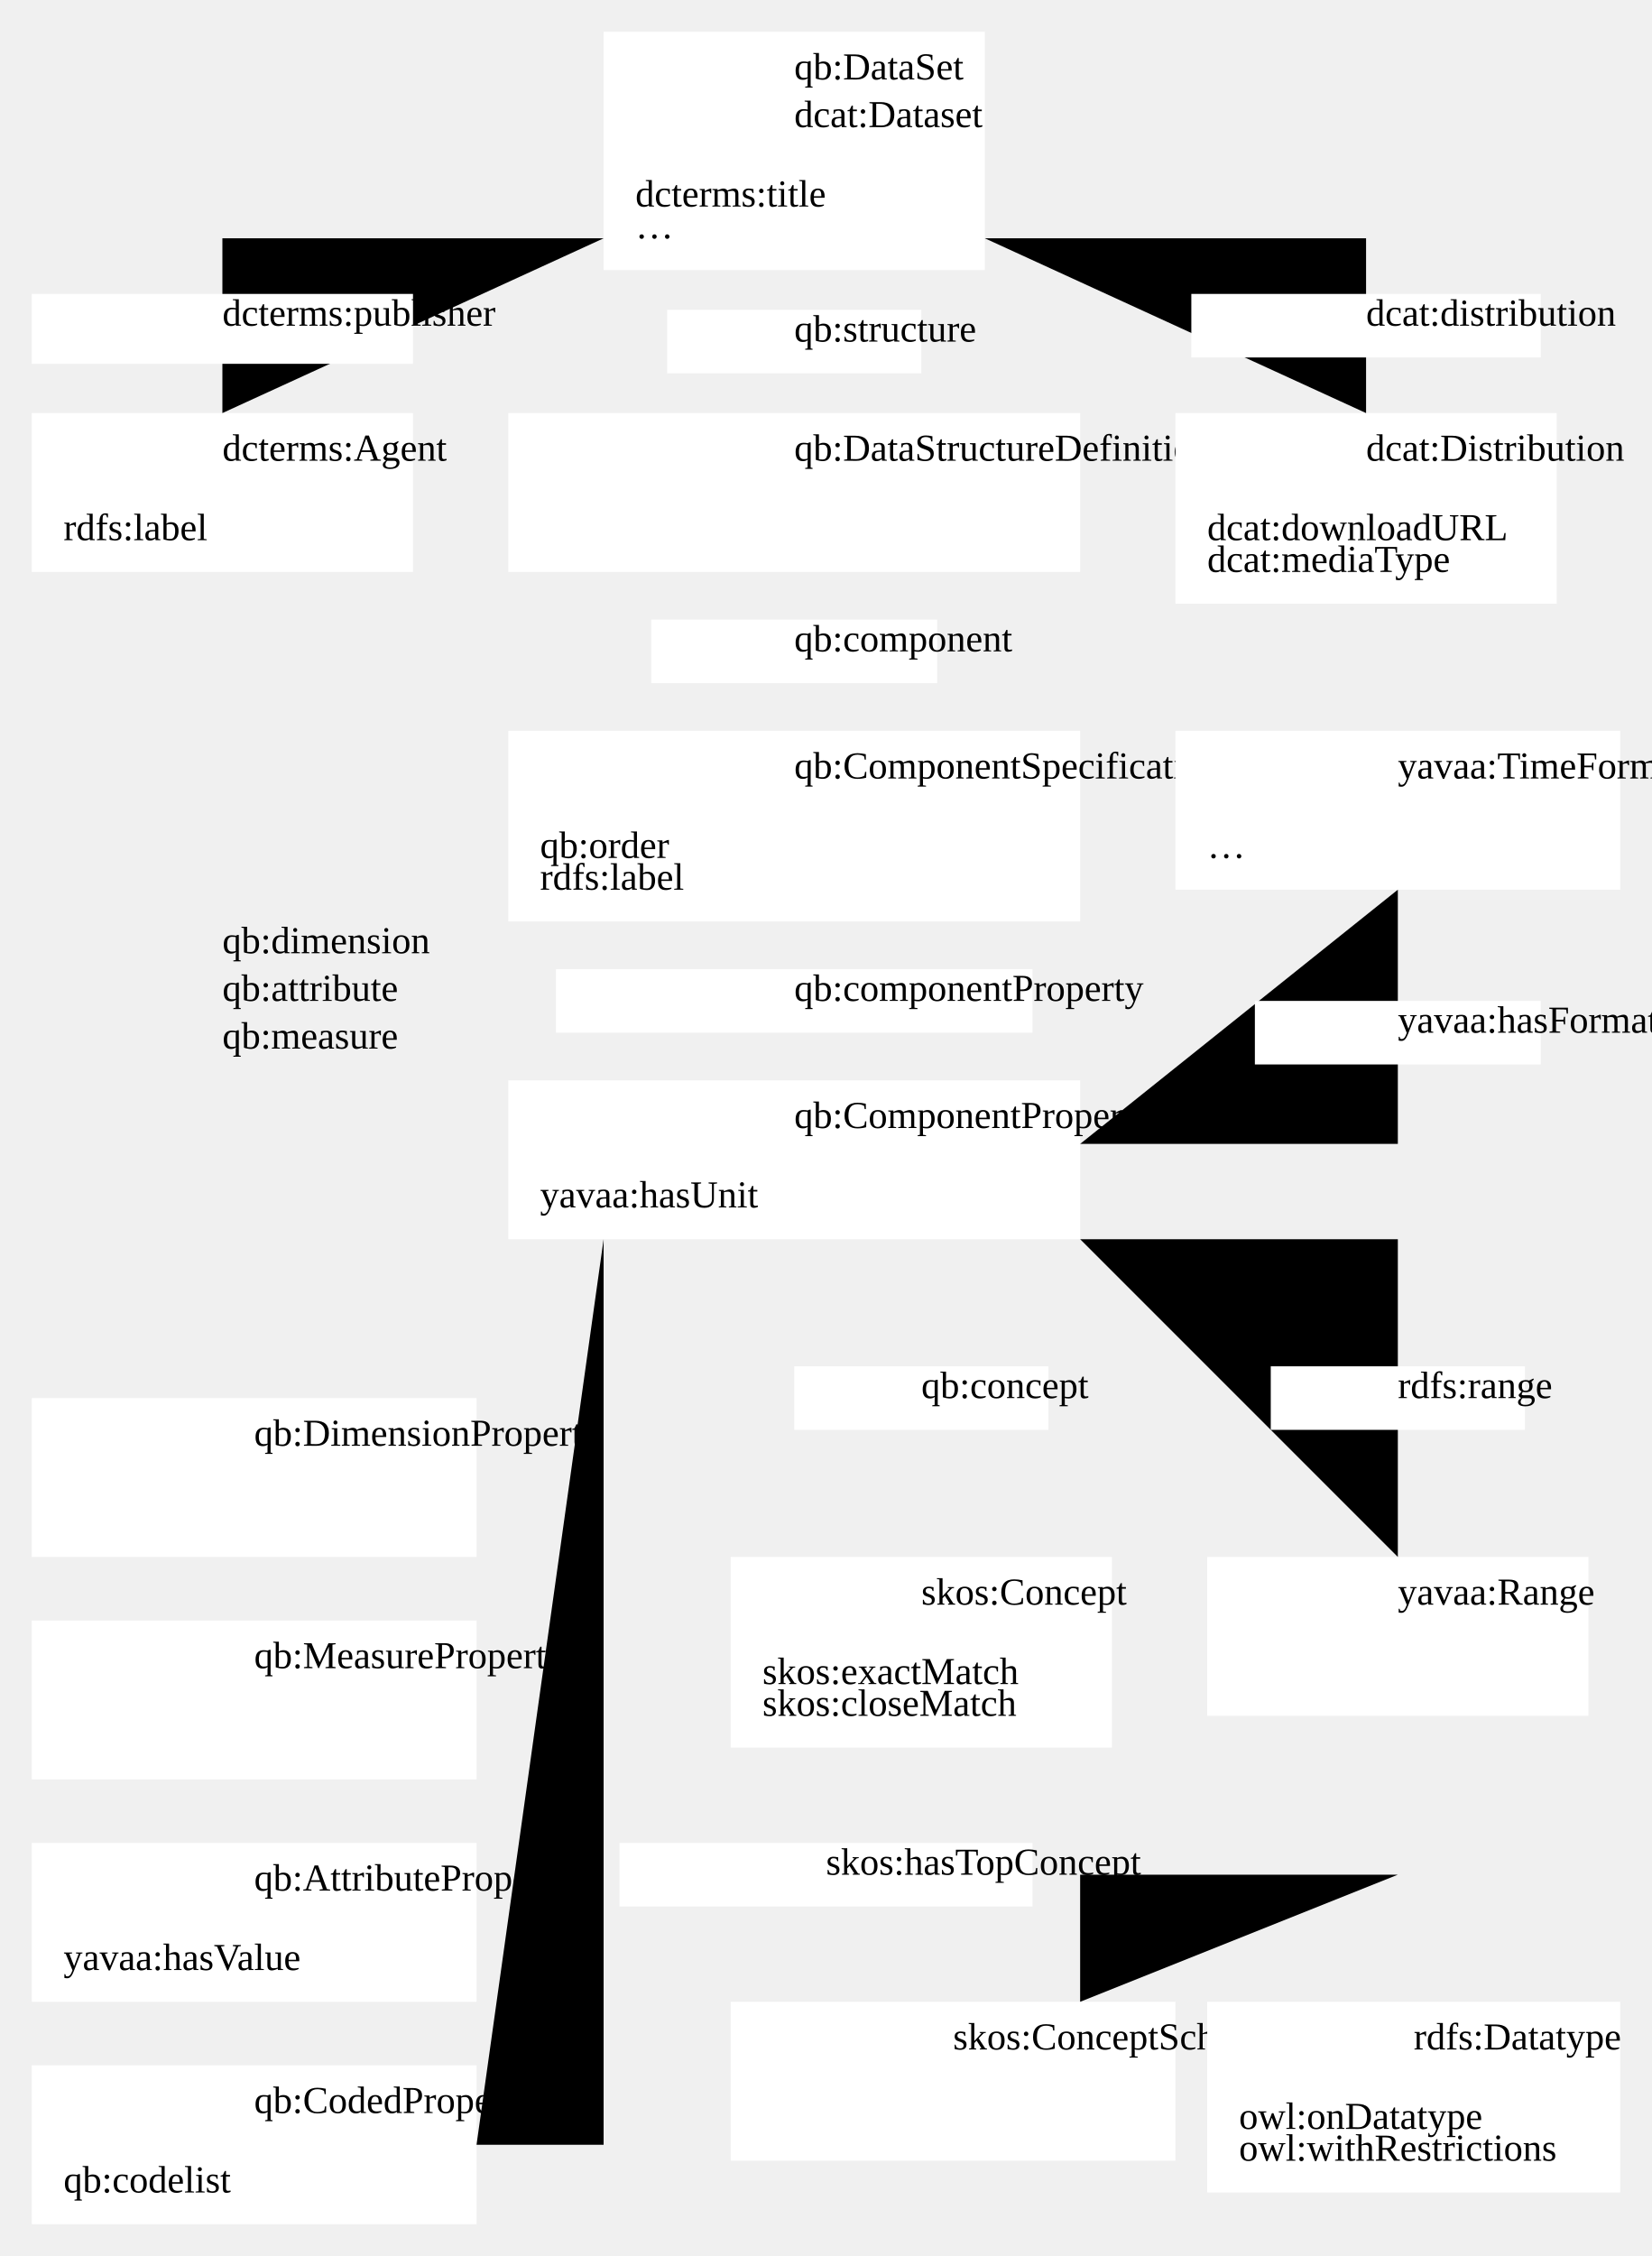
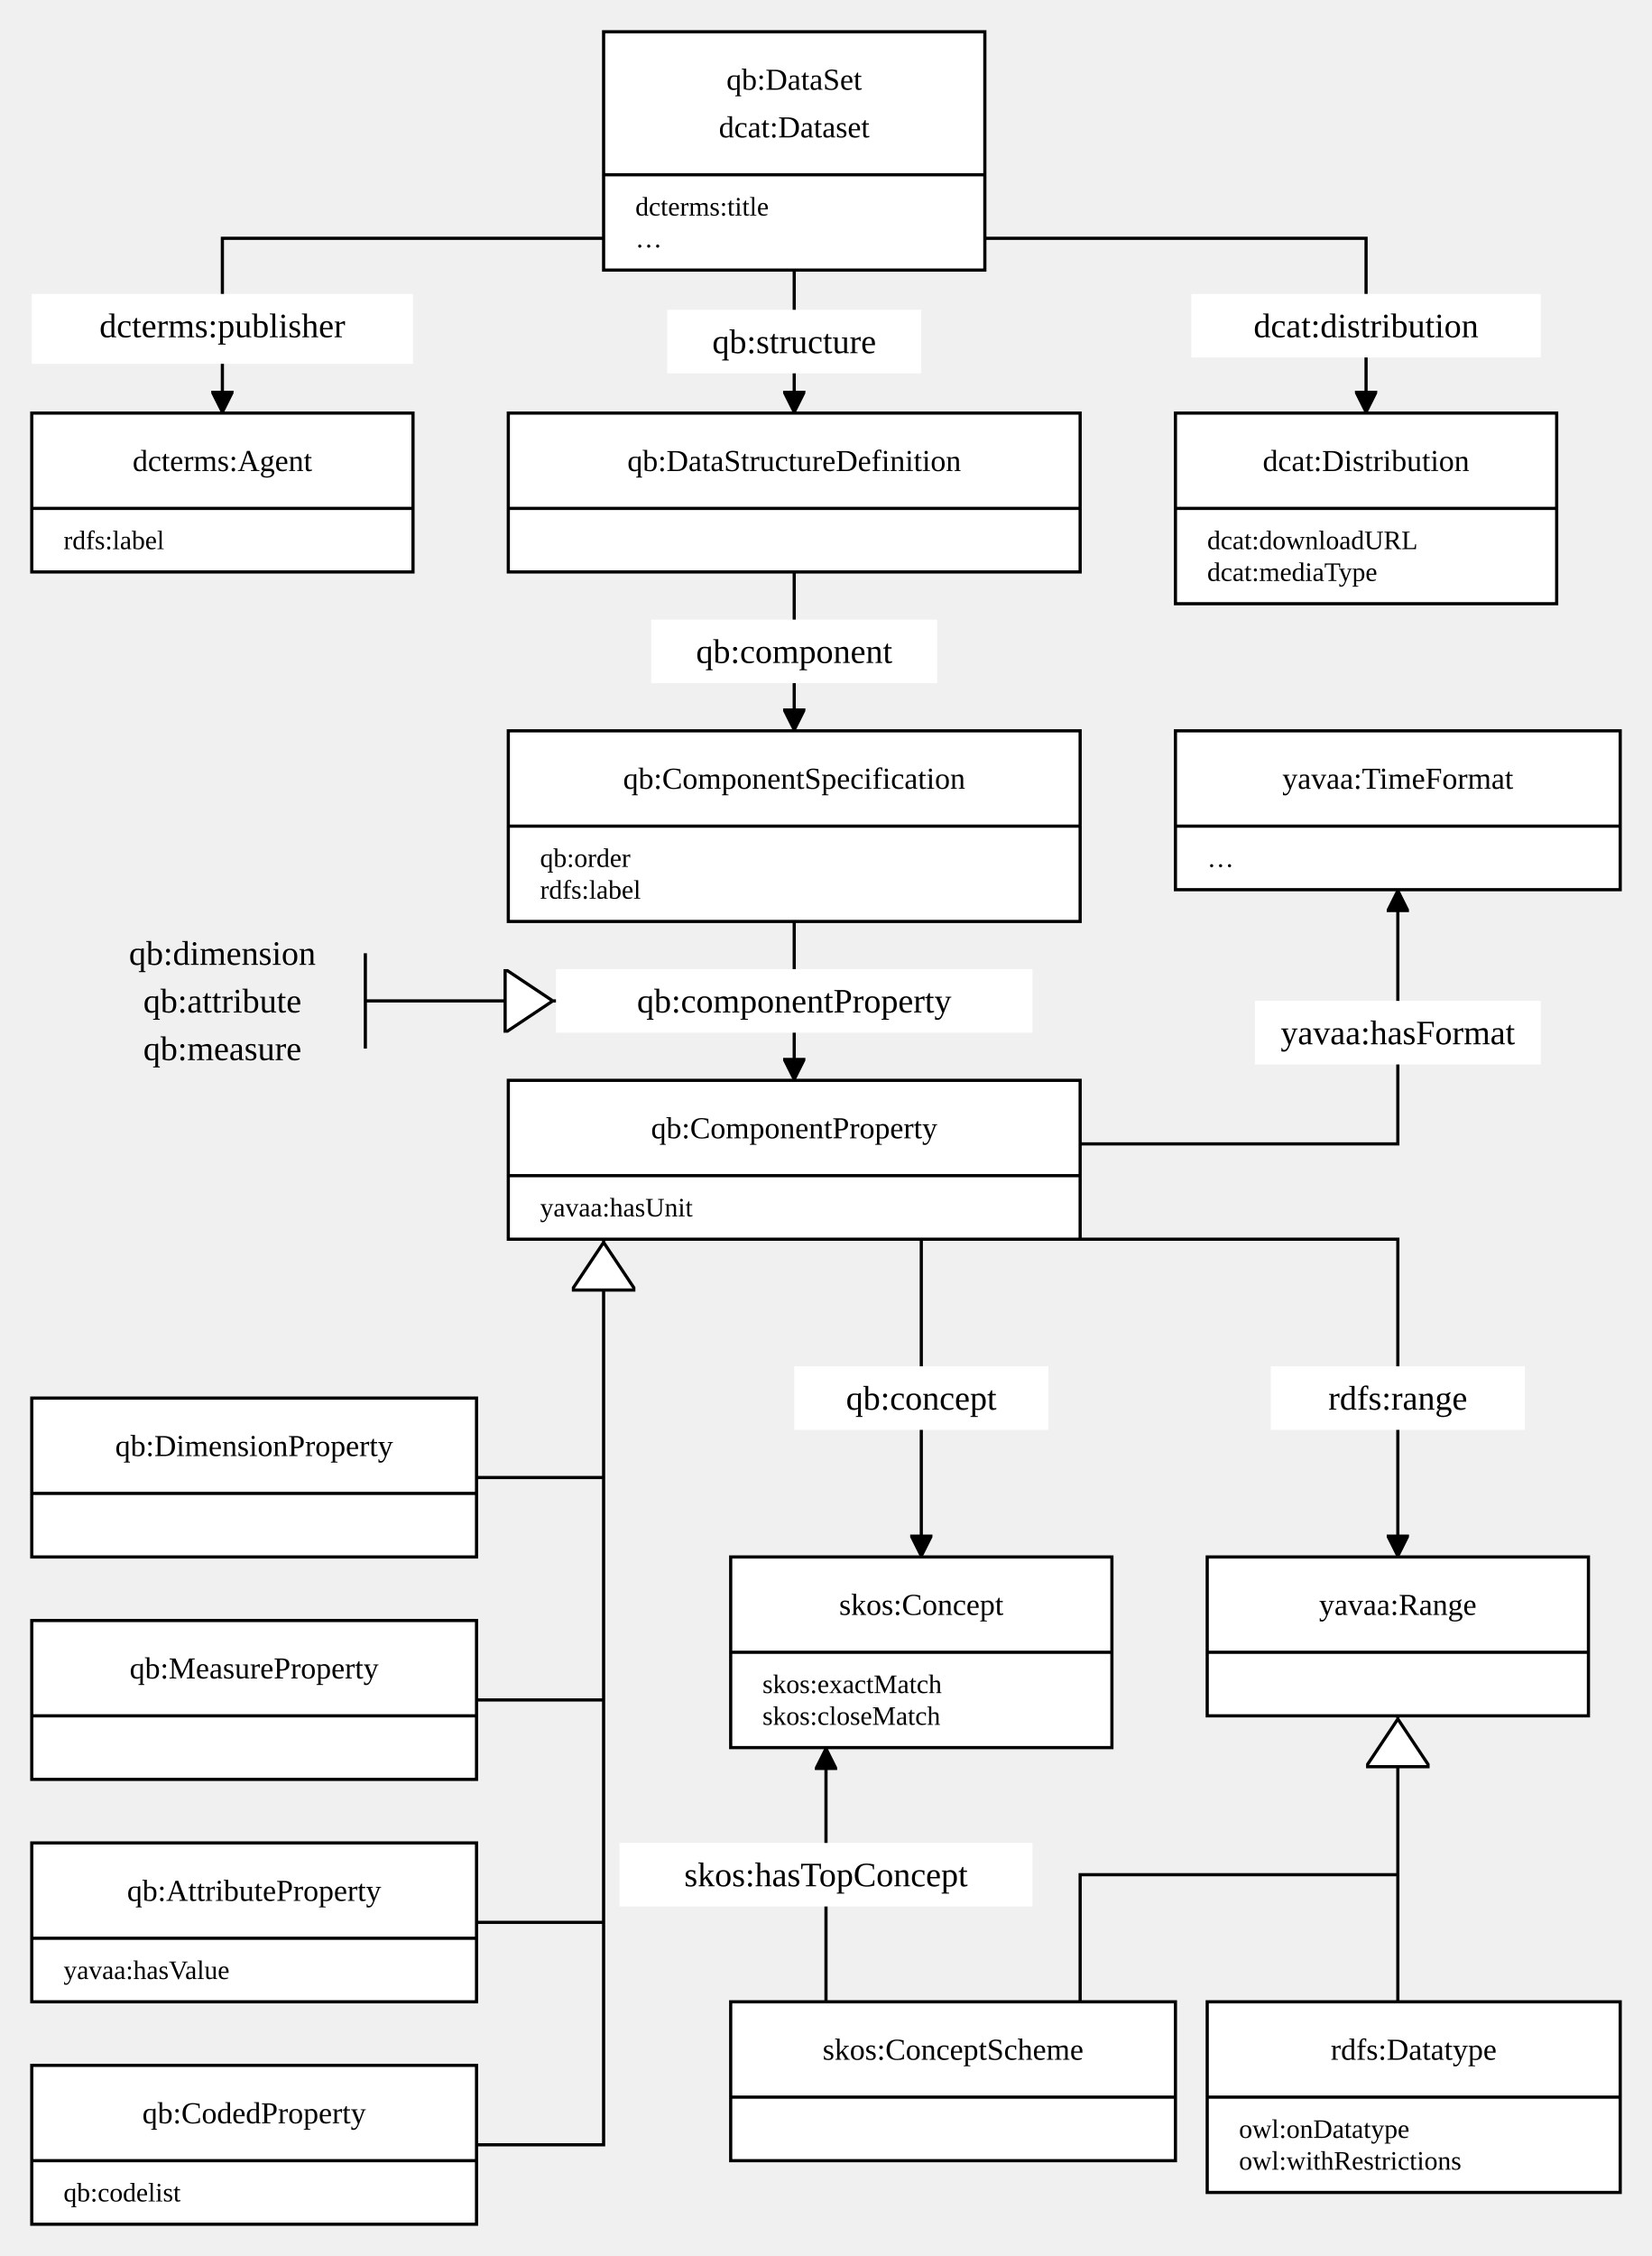
<svg xmlns="http://www.w3.org/2000/svg" viewBox="0 110 520 710">
  <defs>
    <style>
-       :not(.noStyle) rect {
+       rect {
        fill: white;
+         stroke: black;
+         stroke-width: 1px;
+       }
+       path {
+         fill: none;
+         stroke: black;
+       }
+       text {
+         text-anchor: middle;
+         dominant-baseline: central;
+         font-size: 80%;
+       }
+ 
+       .prop { font-size: 70%; text-anchor: start; }
+       .relation { font-size: 90%; }
+       .arrow {
+         marker-end: url( #arrowHeadEnd );
+       }
+       .arrow_derive {
+         marker-end: url( #arrowHeadEnd_derive );
+       }
+       .background {
+         fill: white;
+         stroke: transparent;
      }
    </style>
    <marker id="arrowHeadEnd" viewBox="0 0 10 10" refX="10" refY="5" markerUnits="strokeWidth" markerWidth="7" markerHeight="7" orient="auto">
      <path d="M 0,0 l 10,5 l -10,5 z" style="fill: black;" />
    </marker>
    <marker id="arrowHeadEnd_derive" viewBox="-1 0 16 20" refX="16" refY="10" markerUnits="strokeWidth" markerWidth="17" markerHeight="20" orient="auto">
      <path d="M 0,0 l 15,10 l -15,10 Z" style="fill: white; stroke: black;" />
    </marker>
  </defs>
  <g transform="translate( 190 120 )">
    <rect x="0" y="0" width="120" height="75" />
    <text x="60" y="15">qb:DataSet</text>
    <text x="60" y="30">dcat:Dataset</text>
    <path d="M0,45 l 120,0" />
    <text x="10" y="55" class="start prop">dcterms:title</text>
    <text x="10" y="65" class="start prop">…</text>
    <text x="10" y="75" class="start prop" />
    <text x="10" y="85" class="start prop" />
    <text x="10" y="95" class="start prop" />
  </g>
  <g transform="translate( 10 240 )">
    <rect x="0" y="0" width="120" height="50" />
    <text x="60" y="15">dcterms:Agent</text>
    <path d="M0,30 l 120,0" />
    <text x="10" y="40" class="start prop">rdfs:label</text>
    <text x="10" y="50" class="start prop" />
    <text x="10" y="60" class="start prop" />
  </g>
  <g transform="translate( 160 240 )">
    <rect x="0" y="0" width="180" height="50" />
    <text x="90" y="15">qb:DataStructureDefinition</text>
    <path d="M0,30 l 180,0" />
    <text x="10" y="40" class="start prop" />
    <text x="10" y="50" class="start prop" />
  </g>
  <g transform="translate( 370 240 )">
    <rect x="0" y="0" width="120" height="60" />
    <text x="60" y="15">dcat:Distribution</text>
    <path d="M0,30 l 120,0" />
    <text x="10" y="40" class="start prop">dcat:downloadURL</text>
    <text x="10" y="50" class="start prop">dcat:mediaType</text>
  </g>
  <g transform="translate( 160 340 )">
    <rect x="0" y="0" width="180" height="60" />
    <text x="90" y="15">qb:ComponentSpecification</text>
    <path d="M0,30 l 180,0" />
    <text x="10" y="40" class="start prop">qb:order</text>
    <text x="10" y="50" class="start prop">rdfs:label</text>
  </g>
  <g transform="translate( 370 340 )">
    <rect x="0" y="0" width="140" height="50" />
    <text x="70" y="15">yavaa:TimeFormat</text>
    <path d="M0,30 l 140,0" />
    <text x="10" y="40" class="start prop">…</text>
    <text x="10" y="50" class="start prop" />
  </g>
  <g transform="translate( 160 450 )">
    <rect x="0" y="0" width="180" height="50" />
    <text x="90" y="15">qb:ComponentProperty</text>
    <path d="M0,30 l 180,0" />
    <text x="10" y="40" class="start prop">yavaa:hasUnit</text>
    <text x="10" y="50" class="start prop" />
    <text x="10" y="60" class="start prop" />
  </g>
  <g transform="translate( 230 600 )">
    <rect x="0" y="0" width="120" height="60" />
    <text x="60" y="15">skos:Concept</text>
    <path d="M0,30 l 120,0" />
    <text x="10" y="40" class="start prop">skos:exactMatch</text>
    <text x="10" y="50" class="start prop">skos:closeMatch</text>
  </g>
  <g transform="translate( 380 600 )">
    <rect x="0" y="0" width="120" height="50" />
    <text x="60" y="15">yavaa:Range</text>
    <path d="M0,30 l 120,0" />
    <text x="10" y="40" class="start prop" />
    <text x="10" y="50" class="start prop" />
  </g>
  <g transform="translate( 230 740 )">
    <rect x="0" y="0" width="140" height="50" />
    <text x="70" y="15">skos:ConceptScheme</text>
    <path d="M0,30 l 140,0" />
    <text x="10" y="40" class="start prop" />
    <text x="10" y="50" class="start prop" />
  </g>
  <g transform="translate( 380 740 )">
    <rect x="0" y="0" width="130" height="60" />
    <text x="65" y="15">rdfs:Datatype</text>
    <path d="M0,30 l 130,0" />
    <text x="10" y="40" class="start prop">owl:onDatatype</text>
    <text x="10" y="50" class="start prop">owl:withRestrictions</text>
    <text x="10" y="60" class="start prop" />
  </g>
  <g transform="translate( 10 550 )">
    <rect x="0" y="0" width="140" height="50" />
    <text x="70" y="15">qb:DimensionProperty</text>
    <path d="M0,30 l 140,0" />
    <text x="10" y="40" class="start prop" />
    <text x="10" y="50" class="start prop" />
  </g>
  <g transform="translate( 10 620 )">
    <rect x="0" y="0" width="140" height="50" />
    <text x="70" y="15">qb:MeasureProperty</text>
    <path d="M0,30 l 140,0" />
    <text x="10" y="40" class="start prop" />
    <text x="10" y="50" class="start prop" />
  </g>
  <g transform="translate( 10 690 )">
    <rect x="0" y="0" width="140" height="50" />
    <text x="70" y="15">qb:AttributeProperty</text>
    <path d="M0,30 l 140,0" />
    <text x="10" y="40" class="start prop">yavaa:hasValue</text>
    <text x="10" y="50" class="start prop" />
  </g>
  <g transform="translate( 10 760 )">
    <rect x="0" y="0" width="140" height="50" />
    <text x="70" y="15">qb:CodedProperty</text>
    <path d="M0,30 l 140,0" />
    <text x="10" y="40" class="start prop">qb:codelist</text>
    <text x="10" y="50" class="start prop" />
  </g>
  <path d="M 190,185 70,185 70,240" class="arrow" />
  <g transform="translate( 70,212.5 )">
    <rect x="-60" y="-10" width="120" height="22" class="background" />
    <text class="relation">dcterms:publisher</text>
  </g>
  <path d="M 310,185 430,185 430,240" class="arrow" />
  <g transform="translate( 430,212.5 )">
    <rect x="-55" y="-10" width="110" height="20" class="background" />
    <text class="relation">dcat:distribution</text>
  </g>
  <path d="M 250,195 250,240" class="arrow" />
  <g transform="translate( 250,217.5 )">
    <rect x="-40" y="-10" width="80" height="20" class="background" />
    <text class="relation">qb:structure</text>
  </g>
  <path d="M 250,290 250,340" class="arrow" />
  <g transform="translate( 250,315 )">
    <rect x="-45" y="-10" width="90" height="20" class="background" />
    <text class="relation">qb:component</text>
  </g>
  <path d="M 250,400 250,450" class="arrow" />
  <g transform="translate( 250,425 )">
    <rect x="-75" y="-10" width="150" height="20" class="background" />
    <text class="relation">qb:componentProperty</text>
  </g>
  <path d="M 290,500 290,600" class="arrow" />
  <g transform="translate( 290,550 )">
    <rect x="-40" y="-10" width="80" height="20" class="background" />
    <text class="relation">qb:concept</text>
  </g>
  <path d="M 340,470 440,470 440,390" class="arrow" />
  <g transform="translate( 440,435 )">
    <rect x="-45" y="-10" width="90" height="20" class="background" />
    <text class="relation">yavaa:hasFormat</text>
  </g>
  <path d="M 340,500 440,500 440,600" class="arrow" />
  <g transform="translate( 440,550 )">
    <rect x="-40" y="-10" width="80" height="20" class="background" />
    <text class="relation">rdfs:range</text>
  </g>
  <path d="M 260,740 260,660" class="arrow" />
  <g transform="translate( 260,700 )">
    <rect x="-65" y="-10" width="130" height="20" class="background" />
    <text class="relation">skos:hasTopConcept</text>
  </g>
  <path d="M 115,425 175,425" class="arrow_derive" />
  <path d="M 115,410 115,440" />
  <g transform="translate( 70 425 )">
    <text x="0" y="-15" class="relation">qb:dimension</text>
    <text x="0" y="0" class="relation">qb:attribute</text>
    <text x="0" y="15" class="relation">qb:measure</text>
  </g>
  <path d="M 440,740 440,650" class="arrow_derive" />
  <path d="M 340,740 340,700 440,700" />
  <path d="M 150,785 190,785 190,500" class="arrow_derive" />
  <path d="M 150,715 190,715" />
  <path d="M 150,645 190,645" />
  <path d="M 150,575 190,575" />
</svg>
